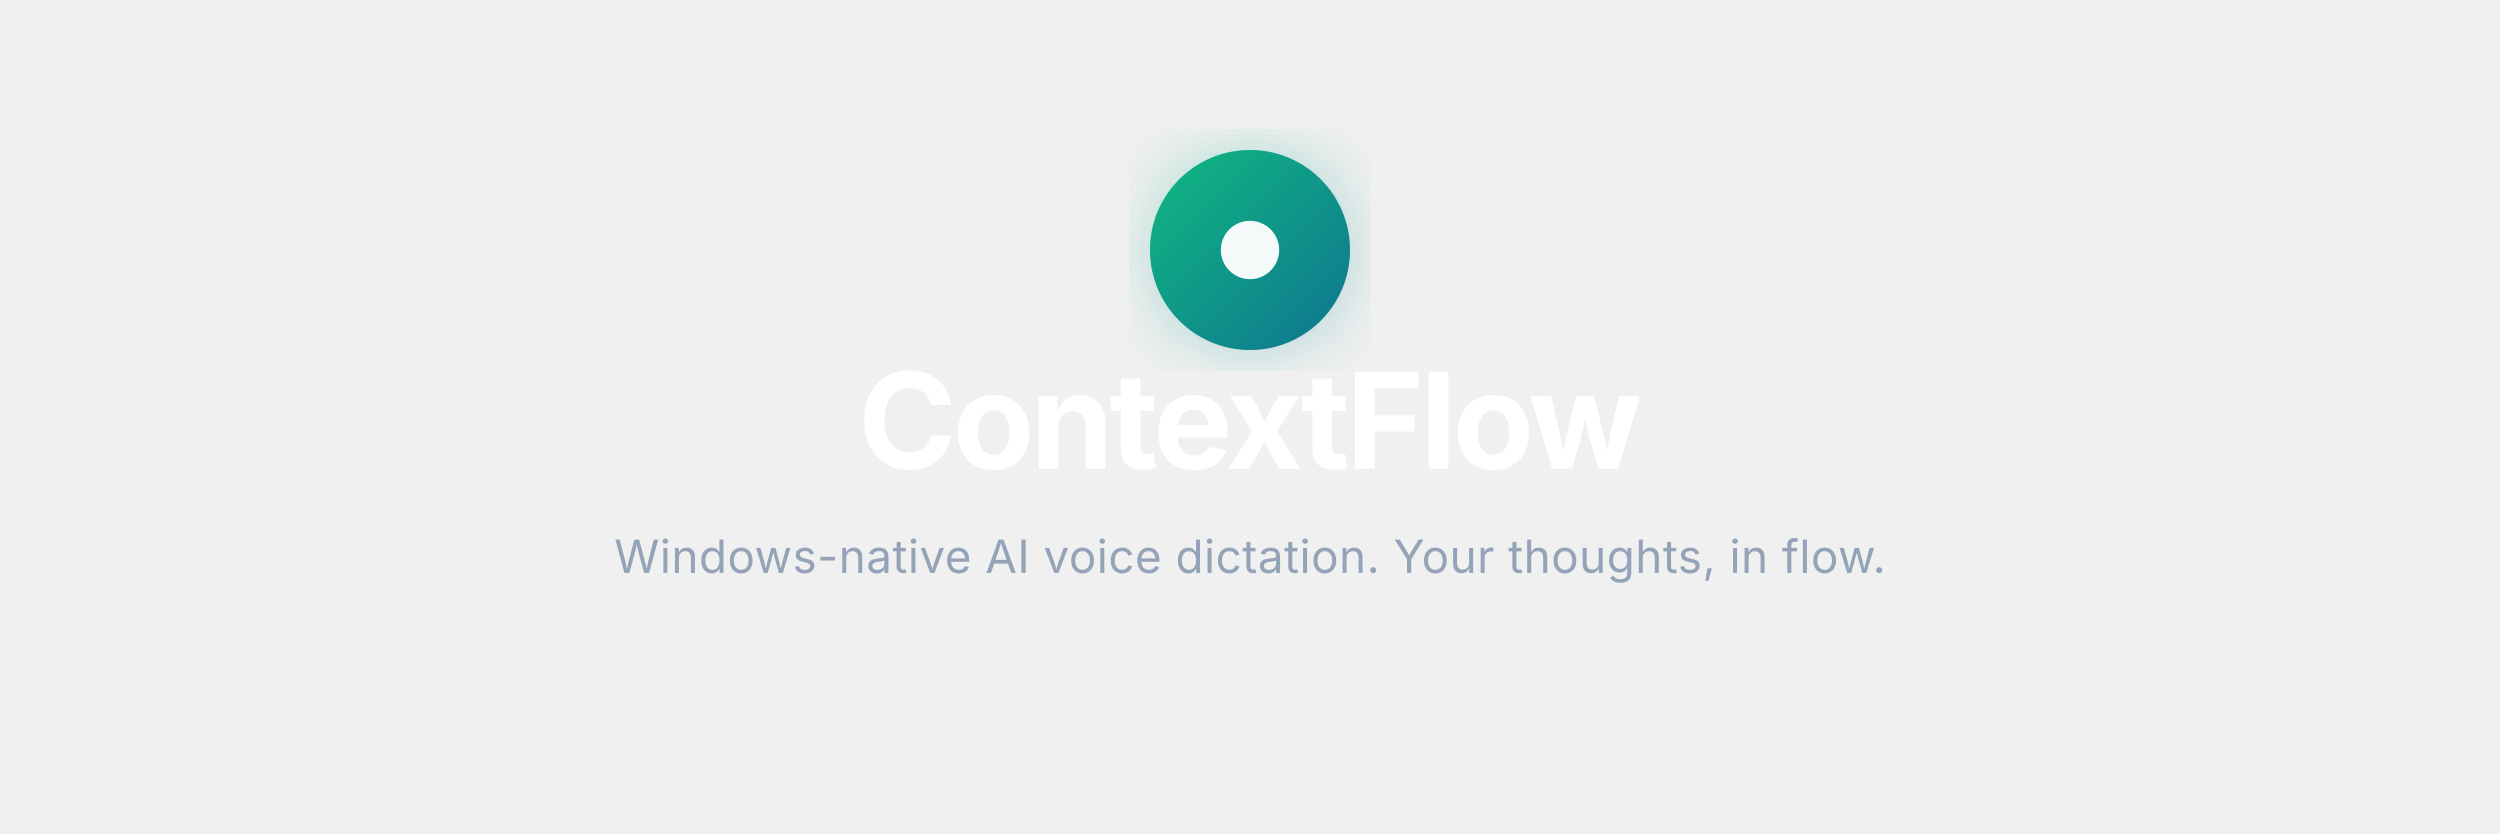
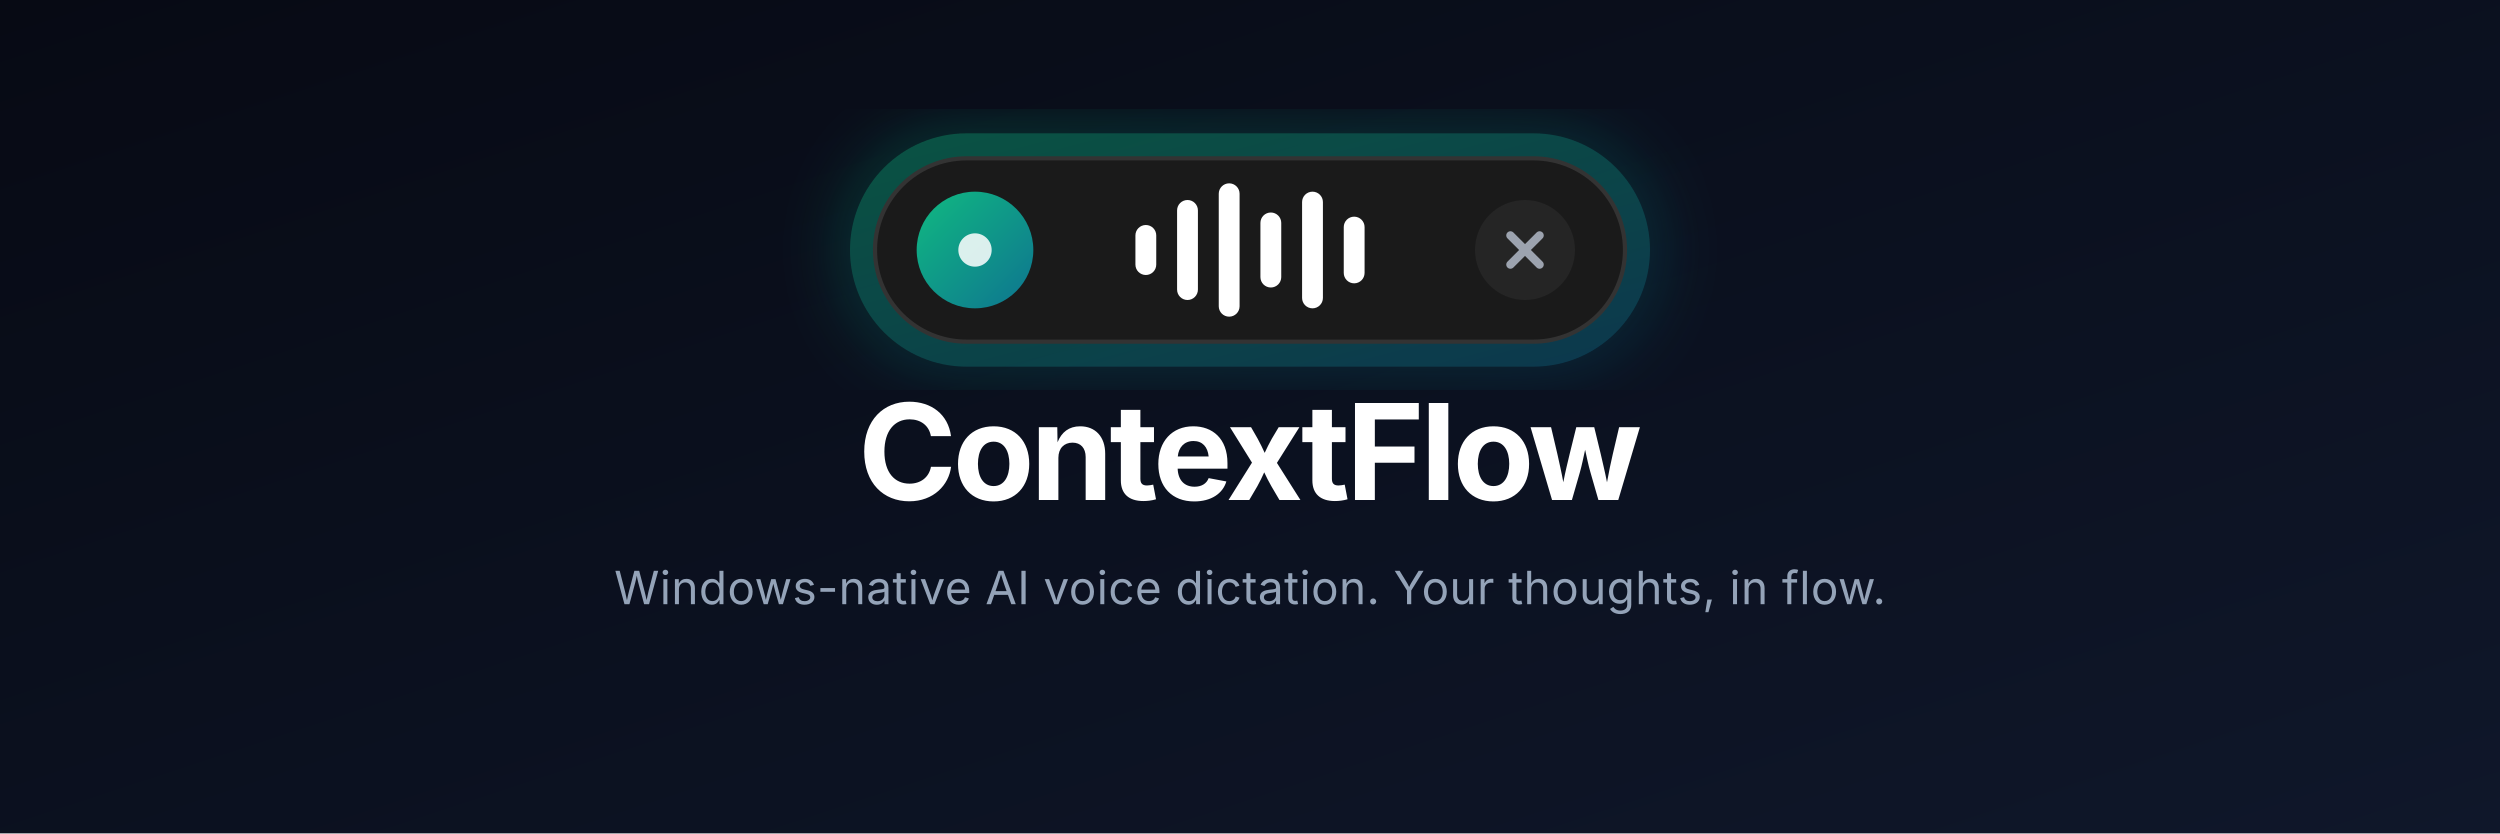
<svg xmlns="http://www.w3.org/2000/svg" viewBox="0 0 1200 400" fill="none">
  <defs>
    <linearGradient id="brand" x1="0" y1="0" x2="1" y2="1">
      <stop offset="0%" stop-color="#10b981" />
      <stop offset="100%" stop-color="#0e7490" />
    </linearGradient>
    <linearGradient id="bg" x1="0" y1="0" x2="1" y2="1">
      <stop offset="0%" stop-color="#070a14" />
      <stop offset="100%" stop-color="#0f172a" />
    </linearGradient>
-     <filter id="glow">
+     <filter id="glow" x="-20%" y="-20%" width="140%" height="140%">
      <feGaussianBlur stdDeviation="16" result="blur" />
      <feComposite in="SourceGraphic" in2="blur" operator="over" />
    </filter>
  </defs>
-   <g transform="translate(600, 160)">
-     <g transform="translate(0, -40)">
-       <circle cx="0" cy="0" r="48" fill="url(#brand)" opacity="0.3" filter="url(#glow)" />
-       <circle cx="0" cy="0" r="48" fill="url(#brand)" />
-       <circle cx="0" cy="0" r="14" fill="white" fill-opacity="0.95" />
+   <rect width="1200" height="400" fill="url(#bg)" />
+   <g transform="translate(600, 180)">
+     <g transform="translate(0, -60)">
+       <rect x="-184" y="-48" width="368" height="96" rx="48" fill="none" stroke="url(#brand)" stroke-width="16" opacity="0.4" filter="url(#glow)" />
+       <rect x="-180" y="-44" width="360" height="88" rx="44" fill="#1a1a1a" stroke="#333" stroke-width="2" />
+       <g transform="translate(-132, 0)">
+         <circle cx="0" cy="0" r="28" fill="url(#brand)" />
+         <circle cx="0" cy="0" r="8" fill="white" fill-opacity="0.85" />
+       </g>
+       <rect x="-55" y="-12" width="10" height="24" rx="5" fill="white" />
+       <rect x="-35" y="-24" width="10" height="48" rx="5" fill="white" />
+       <rect x="-15" y="-32" width="10" height="64" rx="5" fill="white" />
+       <rect x="5" y="-18" width="10" height="36" rx="5" fill="white" />
+       <rect x="25" y="-28" width="10" height="56" rx="5" fill="white" />
+       <rect x="45" y="-16" width="10" height="32" rx="5" fill="white" />
+       <g transform="translate(132, 0)">
+         <circle cx="0" cy="0" r="24" fill="white" fill-opacity="0.05" />
+         <path d="M-7 -7 L7 7 M7 -7 L-7 7" stroke="#9ca3af" stroke-width="4" stroke-linecap="round" />
+       </g>
    </g>
-     <text x="0" y="65" text-anchor="middle" font-family="system-ui, -apple-system, sans-serif" font-size="64" font-weight="700" fill="white" letter-spacing="-0.03em">
+     <text x="0" y="60" text-anchor="middle" font-family="system-ui, -apple-system, sans-serif" font-size="64" font-weight="700" fill="white" letter-spacing="-0.03em">
      ContextFlow
    </text>
-     <text x="0" y="115" text-anchor="middle" font-family="system-ui, -apple-system, sans-serif" font-size="22" fill="#94a3b8" font-weight="400" letter-spacing="0.01em">
+     <text x="0" y="110" text-anchor="middle" font-family="system-ui, -apple-system, sans-serif" font-size="22" fill="#94a3b8" font-weight="400" letter-spacing="0.01em">
      Windows-native AI voice dictation. Your thoughts, in flow.
    </text>
  </g>
</svg>
